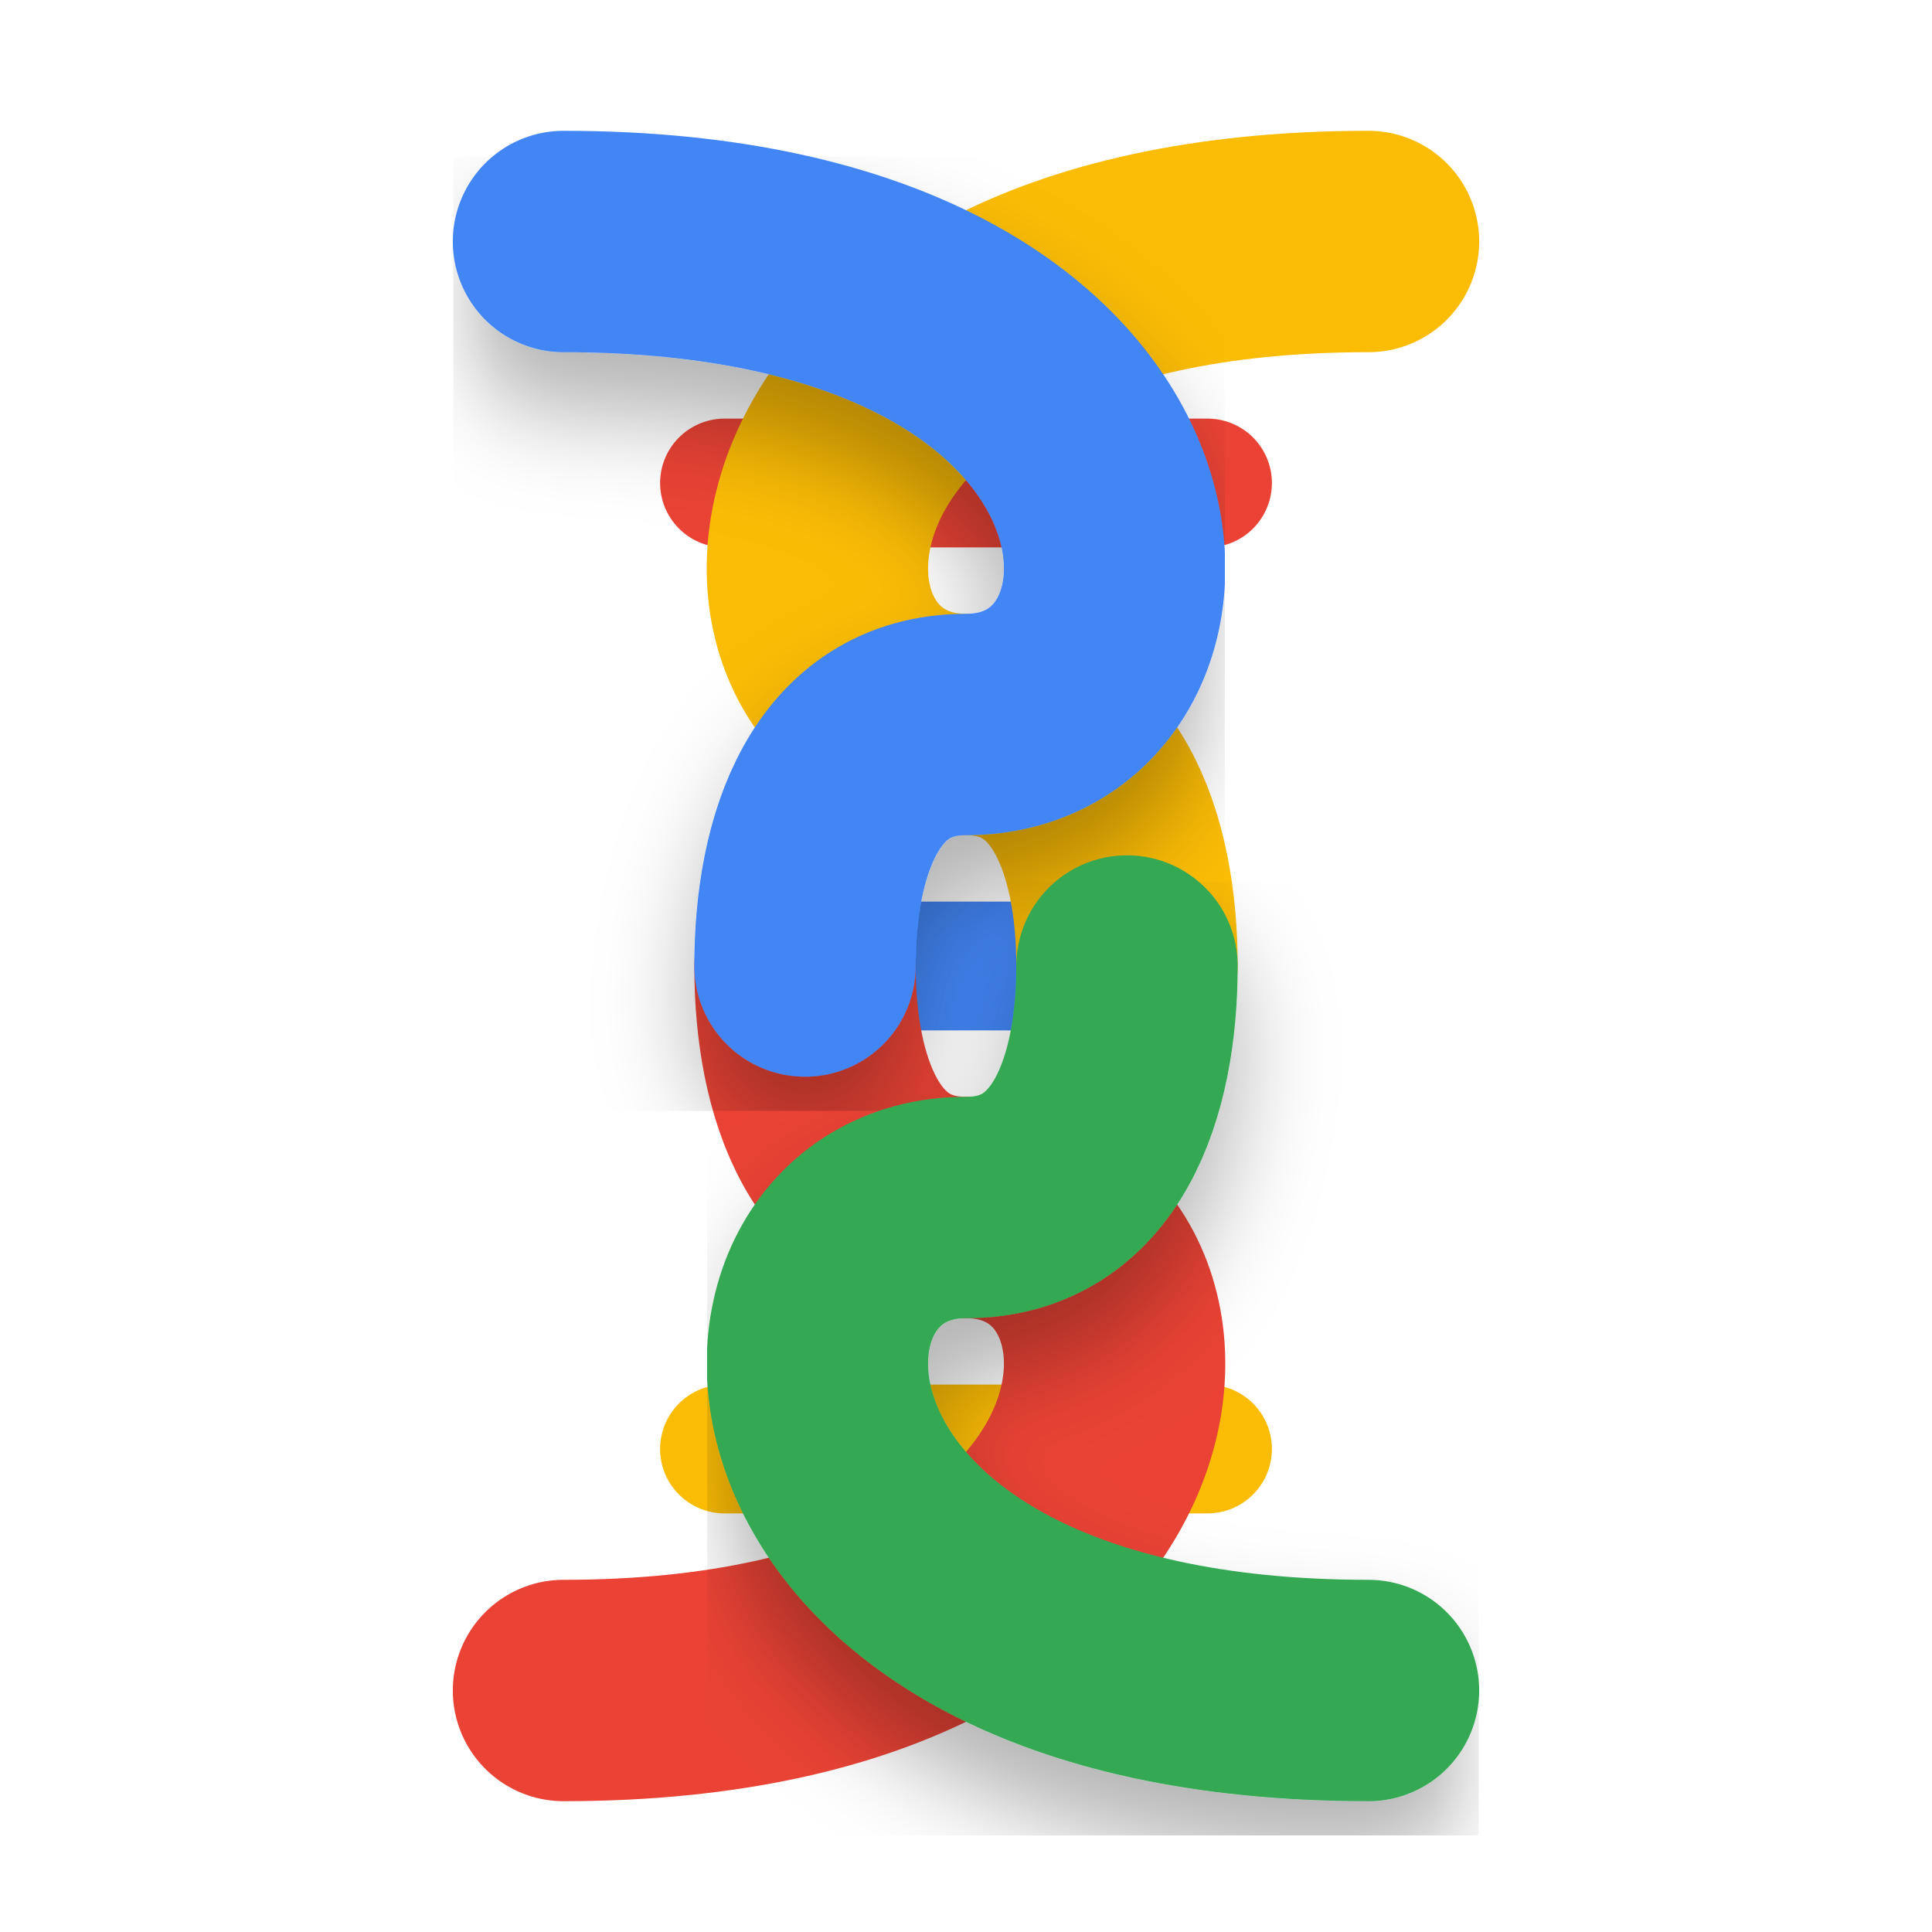
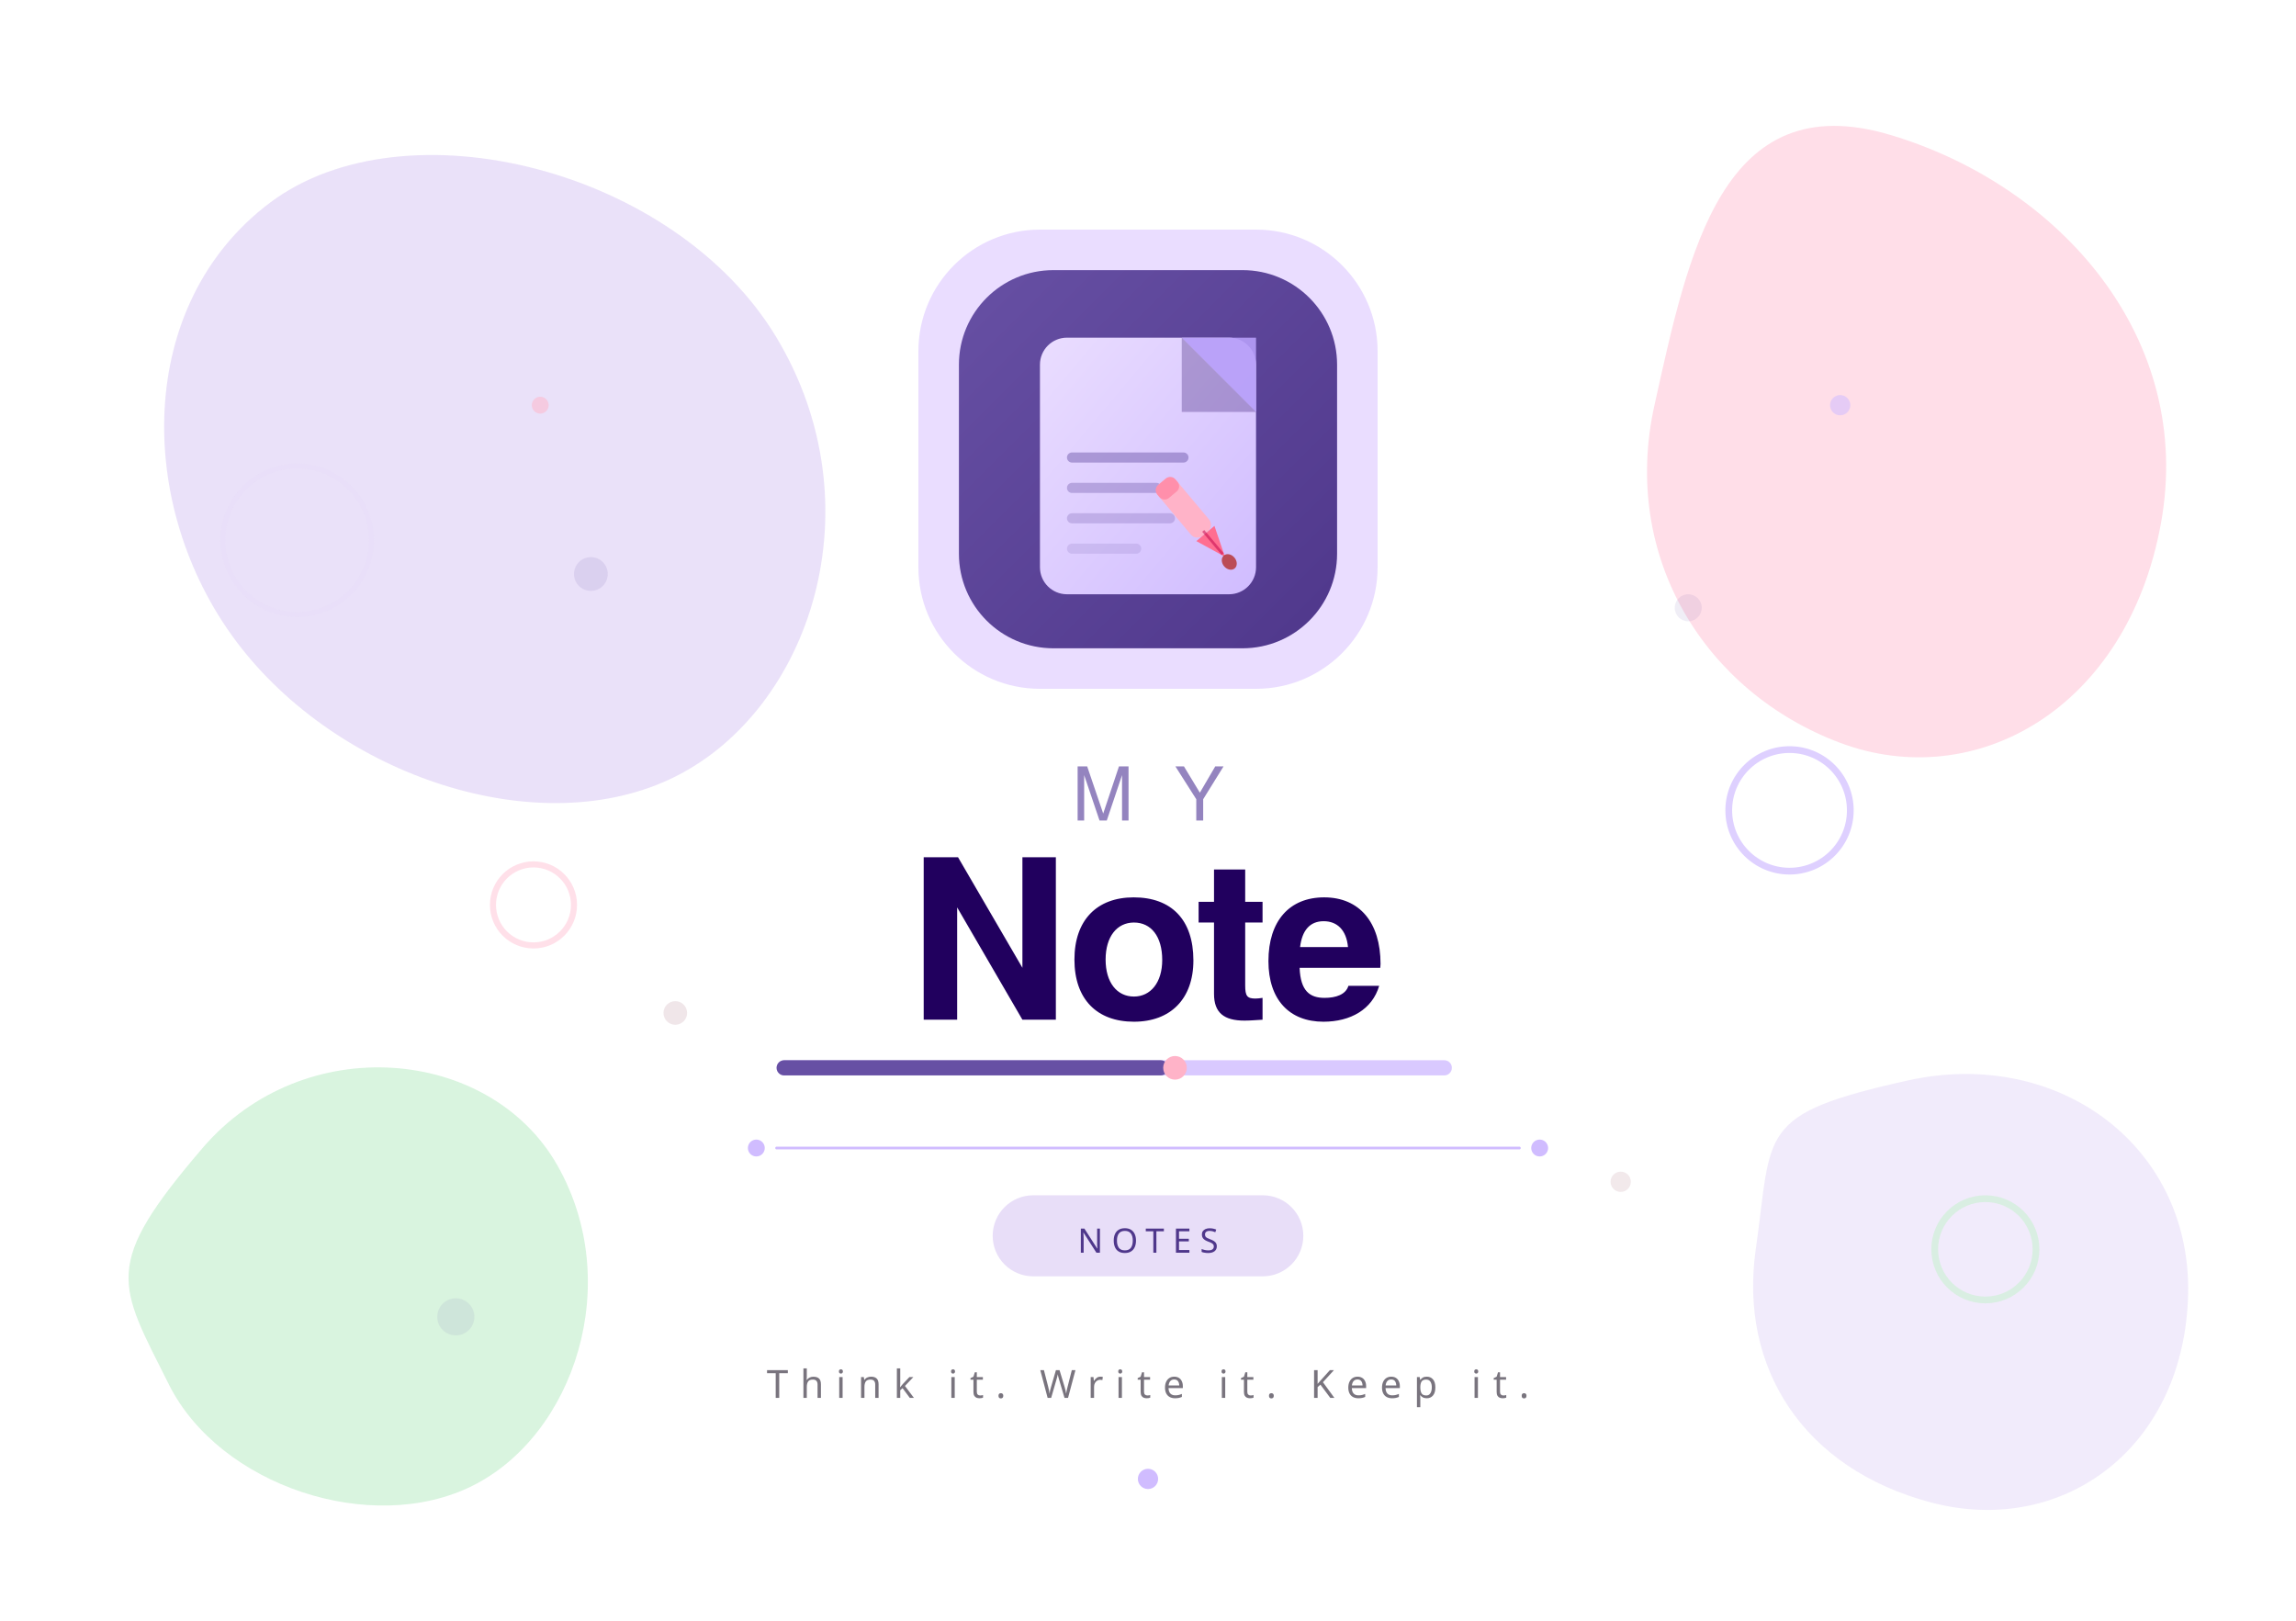
- <svg xmlns="http://www.w3.org/2000/svg" width="48" height="48" fill="none" viewBox="0 0 48 48">
+ <svg xmlns="http://www.w3.org/2000/svg" width="680" height="480" viewBox="0 0 680 480" role="img">
  <defs>
-     <filter id="google-shadow" x="-20%" y="-20%" width="140%" height="140%">
-       <feDropShadow dx="0" dy="1.5" stdDeviation="1.2" flood-color="#000" flood-opacity="0.3" />
-     </filter>
+     <linearGradient id="iconGrad" x1="0%" y1="0%" x2="100%" y2="100%">
+       <stop offset="0%" stop-color="#6750A4" />
+       <stop offset="100%" stop-color="#4F378B" />
+     </linearGradient>
+     <linearGradient id="pageGrad" x1="0%" y1="0%" x2="100%" y2="100%">
+       <stop offset="0%" stop-color="#EADDFF" />
+       <stop offset="100%" stop-color="#D0BCFF" />
+     </linearGradient>
  </defs>
-   <line x1="18" y1="12" x2="30" y2="12" stroke="#EA4335" stroke-width="3.2" stroke-linecap="round" />
-   <line x1="20" y1="24" x2="28" y2="24" stroke="#4285F4" stroke-width="3.2" stroke-linecap="round" />
-   <line x1="18" y1="36" x2="30" y2="36" stroke="#FBBC05" stroke-width="3.2" stroke-linecap="round" />
-   <path d="M 34 6 C 18 6, 18 18, 24 18 C 27 18, 28 21, 28 24" stroke="#FBBC05" stroke-width="5.5" stroke-linecap="round" fill="none" />
-   <path d="M 20 24 C 20 27, 21 30, 24 30 C 30 30, 30 42, 14 42" stroke="#EA4335" stroke-width="5.5" stroke-linecap="round" fill="none" />
-   <path d="M 14 6 C 30 6, 30 18, 24 18 C 21 18, 20 21, 20 24" stroke="#4285F4" stroke-width="5.5" stroke-linecap="round" fill="none" filter="url(#google-shadow)" />
-   <path d="M 28 24 C 28 27, 27 30, 24 30 C 18 30, 18 42, 34 42" stroke="#34A853" stroke-width="5.5" stroke-linecap="round" fill="none" filter="url(#google-shadow)" />
+   <path d="M80,60 C120,30 200,50 230,100 C260,150 240,210 200,230 C160,250 100,230 70,190 C40,150 40,90 80,60 Z" fill="#E8DEF8" opacity="0.9" />
+   <path d="M560,40 C610,55 650,100 640,155 C630,210 585,235 545,220 C505,205 480,165 490,120 C500,75 510,25 560,40 Z" fill="#FFD8E4" opacity="0.85" />
+   <path d="M60,340 C90,305 145,310 165,345 C185,380 170,425 140,440 C110,455 65,440 50,410 C35,380 30,375 60,340 Z" fill="#CCF0D4" opacity="0.75" />
+   <path d="M565,320 C610,310 650,340 648,385 C646,430 610,455 572,445 C534,435 515,405 520,370 C525,335 520,330 565,320 Z" fill="#E8DEF8" opacity="0.6" />
+   <circle cx="175" cy="170" r="5" fill="#6750A4" opacity="0.12" />
+   <circle cx="200" cy="300" r="3.5" fill="#B58392" opacity="0.20" />
+   <circle cx="500" cy="180" r="4" fill="#6750A4" opacity="0.10" />
+   <circle cx="480" cy="350" r="3" fill="#B58392" opacity="0.18" />
+   <circle cx="135" cy="390" r="5.5" fill="#6750A4" opacity="0.09" />
+   <circle cx="545" cy="120" r="3" fill="#D0BCFF" opacity="0.55" />
+   <circle cx="160" cy="120" r="2.5" fill="#FFB3C8" opacity="0.50" />
+   <circle cx="530" cy="240" r="18" fill="none" stroke="#D0BCFF" stroke-width="2" opacity="0.7" />
+   <circle cx="158" cy="268" r="12" fill="none" stroke="#FFD8E4" stroke-width="1.8" opacity="0.8" />
+   <circle cx="88" cy="160" r="22" fill="none" stroke="#E8DEF8" stroke-width="1.5" opacity="0.6" />
+   <circle cx="588" cy="370" r="15" fill="none" stroke="#CCF0D4" stroke-width="2" opacity="0.65" />
+   <rect x="272" y="68" width="136" height="136" rx="36" fill="#EADDFF" />
+   <rect x="284" y="80" width="112" height="112" rx="28" fill="url(#iconGrad)" />
+   <rect x="308" y="100" width="64" height="76" rx="8" fill="url(#pageGrad)" />
+   <polygon points="350,100 372,100 372,122" fill="#B69DF8" opacity="0.9" />
+   <polygon points="350,100 372,122 350,122" fill="#21005E" opacity="0.28" />
+   <rect x="316" y="134" width="36" height="3" rx="1.5" fill="#6750A4" opacity="0.45" />
+   <rect x="316" y="143" width="28" height="3" rx="1.5" fill="#6750A4" opacity="0.35" />
+   <rect x="316" y="152" width="32" height="3" rx="1.5" fill="#6750A4" opacity="0.25" />
+   <rect x="316" y="161" width="22" height="3" rx="1.5" fill="#6750A4" opacity="0.15" />
+   <g transform="translate(357,158) rotate(-40)">
+     <rect x="-3.5" y="-20" width="7" height="20" rx="2.5" fill="#FFB3C8" />
+     <rect x="-3.5" y="-20" width="7" height="5" rx="2" fill="#FF8FAB" />
+     <polygon points="-3.5,0 3.5,0 0,9" fill="#FF6E91" />
+     <line x1="0" y1="-1" x2="0" y2="8" stroke="#BF004A" stroke-width="0.8" opacity="0.5" />
+     <ellipse cx="0" cy="11" rx="2" ry="2.5" fill="#B3261E" opacity="0.75" />
+   </g>
+   <text x="340" y="243" text-anchor="middle" font-family="'DM Sans','Google Sans','Helvetica Neue',sans-serif" font-size="22" font-weight="200" letter-spacing="12" fill="#6750A4" opacity="0.70">MY</text>
+   <text x="340" y="302" text-anchor="middle" font-family="'DM Sans','Google Sans','Helvetica Neue',sans-serif" font-size="66" font-weight="700" letter-spacing="-1.5" fill="#21005E">Note</text>
+   <rect x="230" y="314" width="200" height="4.5" rx="2.25" fill="#D0BCFF" opacity="0.8" />
+   <rect x="230" y="314" width="116" height="4.5" rx="2.25" fill="#6750A4" />
+   <circle cx="348" cy="316.25" r="3.5" fill="#FFB3C8" />
+   <circle cx="224" cy="340" r="2.5" fill="#D0BCFF" />
+   <line x1="230" y1="340" x2="450" y2="340" stroke="#D0BCFF" stroke-width="0.8" stroke-linecap="round" />
+   <circle cx="456" cy="340" r="2.5" fill="#D0BCFF" />
+   <rect x="294" y="354" width="92" height="24" rx="12" fill="#E8DEF8" />
+   <text x="340" y="371" text-anchor="middle" font-family="'DM Sans','Google Sans',sans-serif" font-size="10" font-weight="500" letter-spacing="2.5" fill="#4F378B">NOTES</text>
+   <text x="340" y="414" text-anchor="middle" font-family="'DM Sans','Google Sans',sans-serif" font-size="11.5" font-weight="300" letter-spacing="3.5" fill="#79747E">Think it. Write it. Keep it.</text>
+   <circle cx="340" cy="438" r="3" fill="#D0BCFF" />
</svg>
